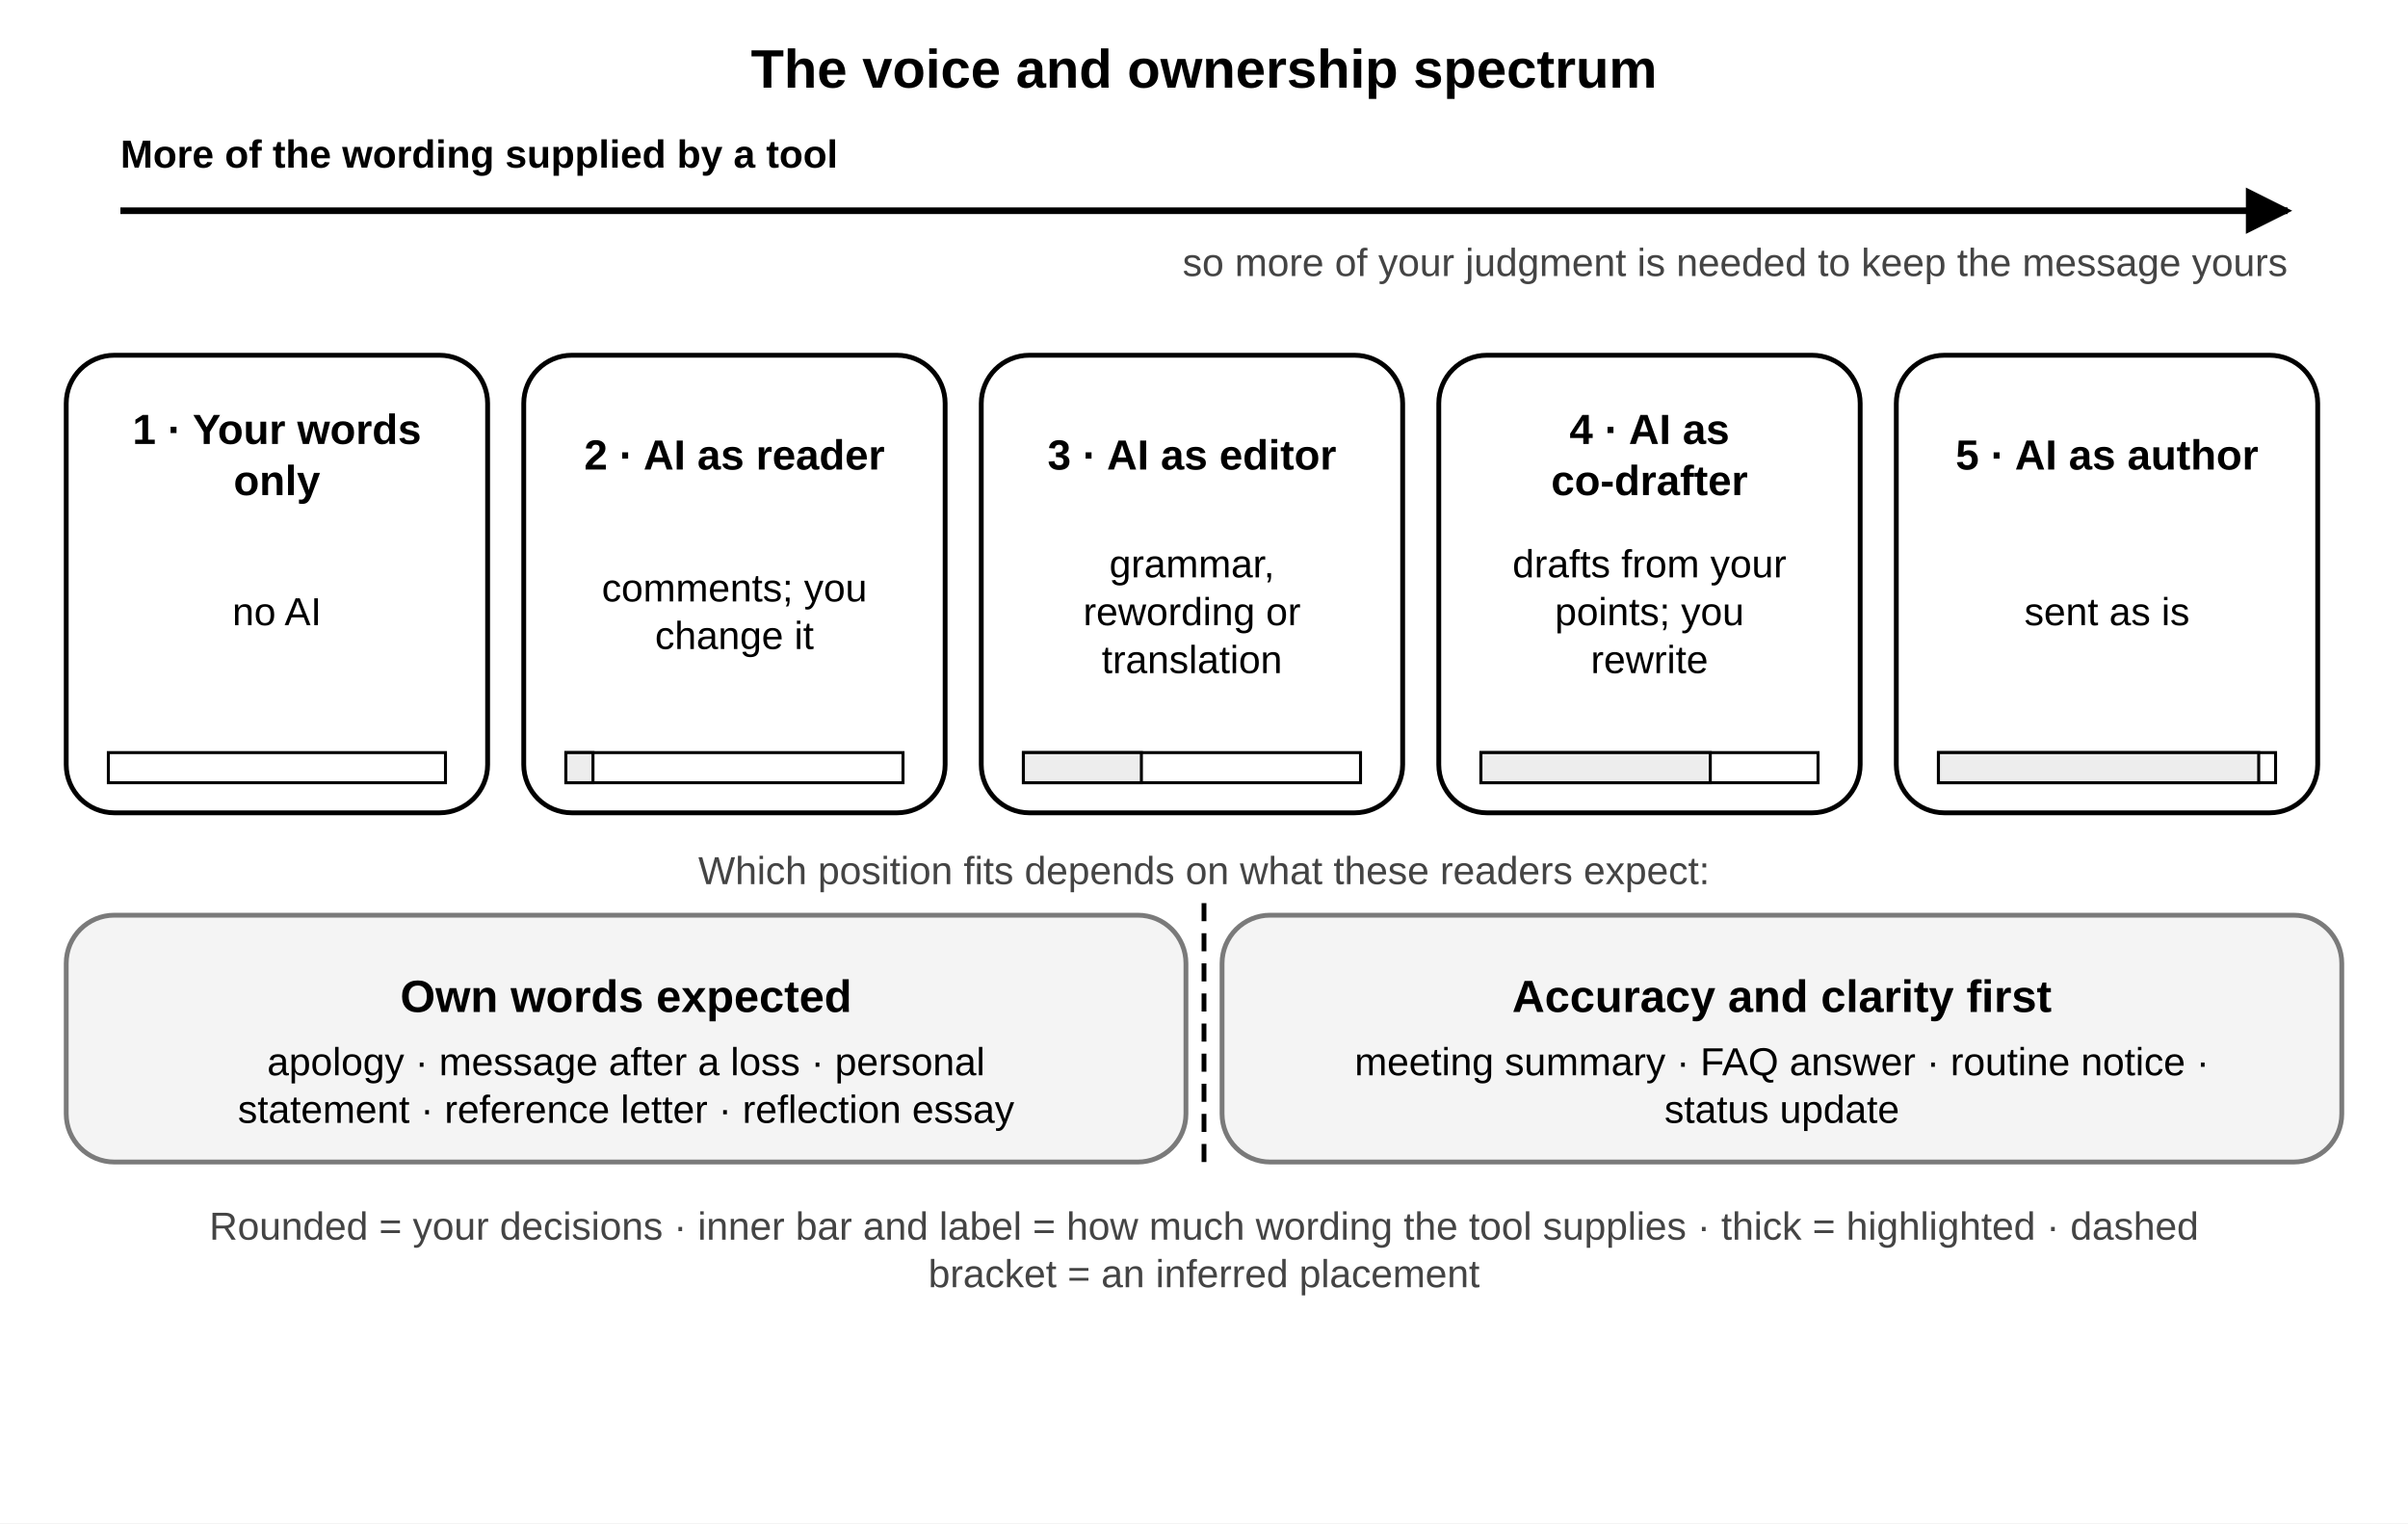
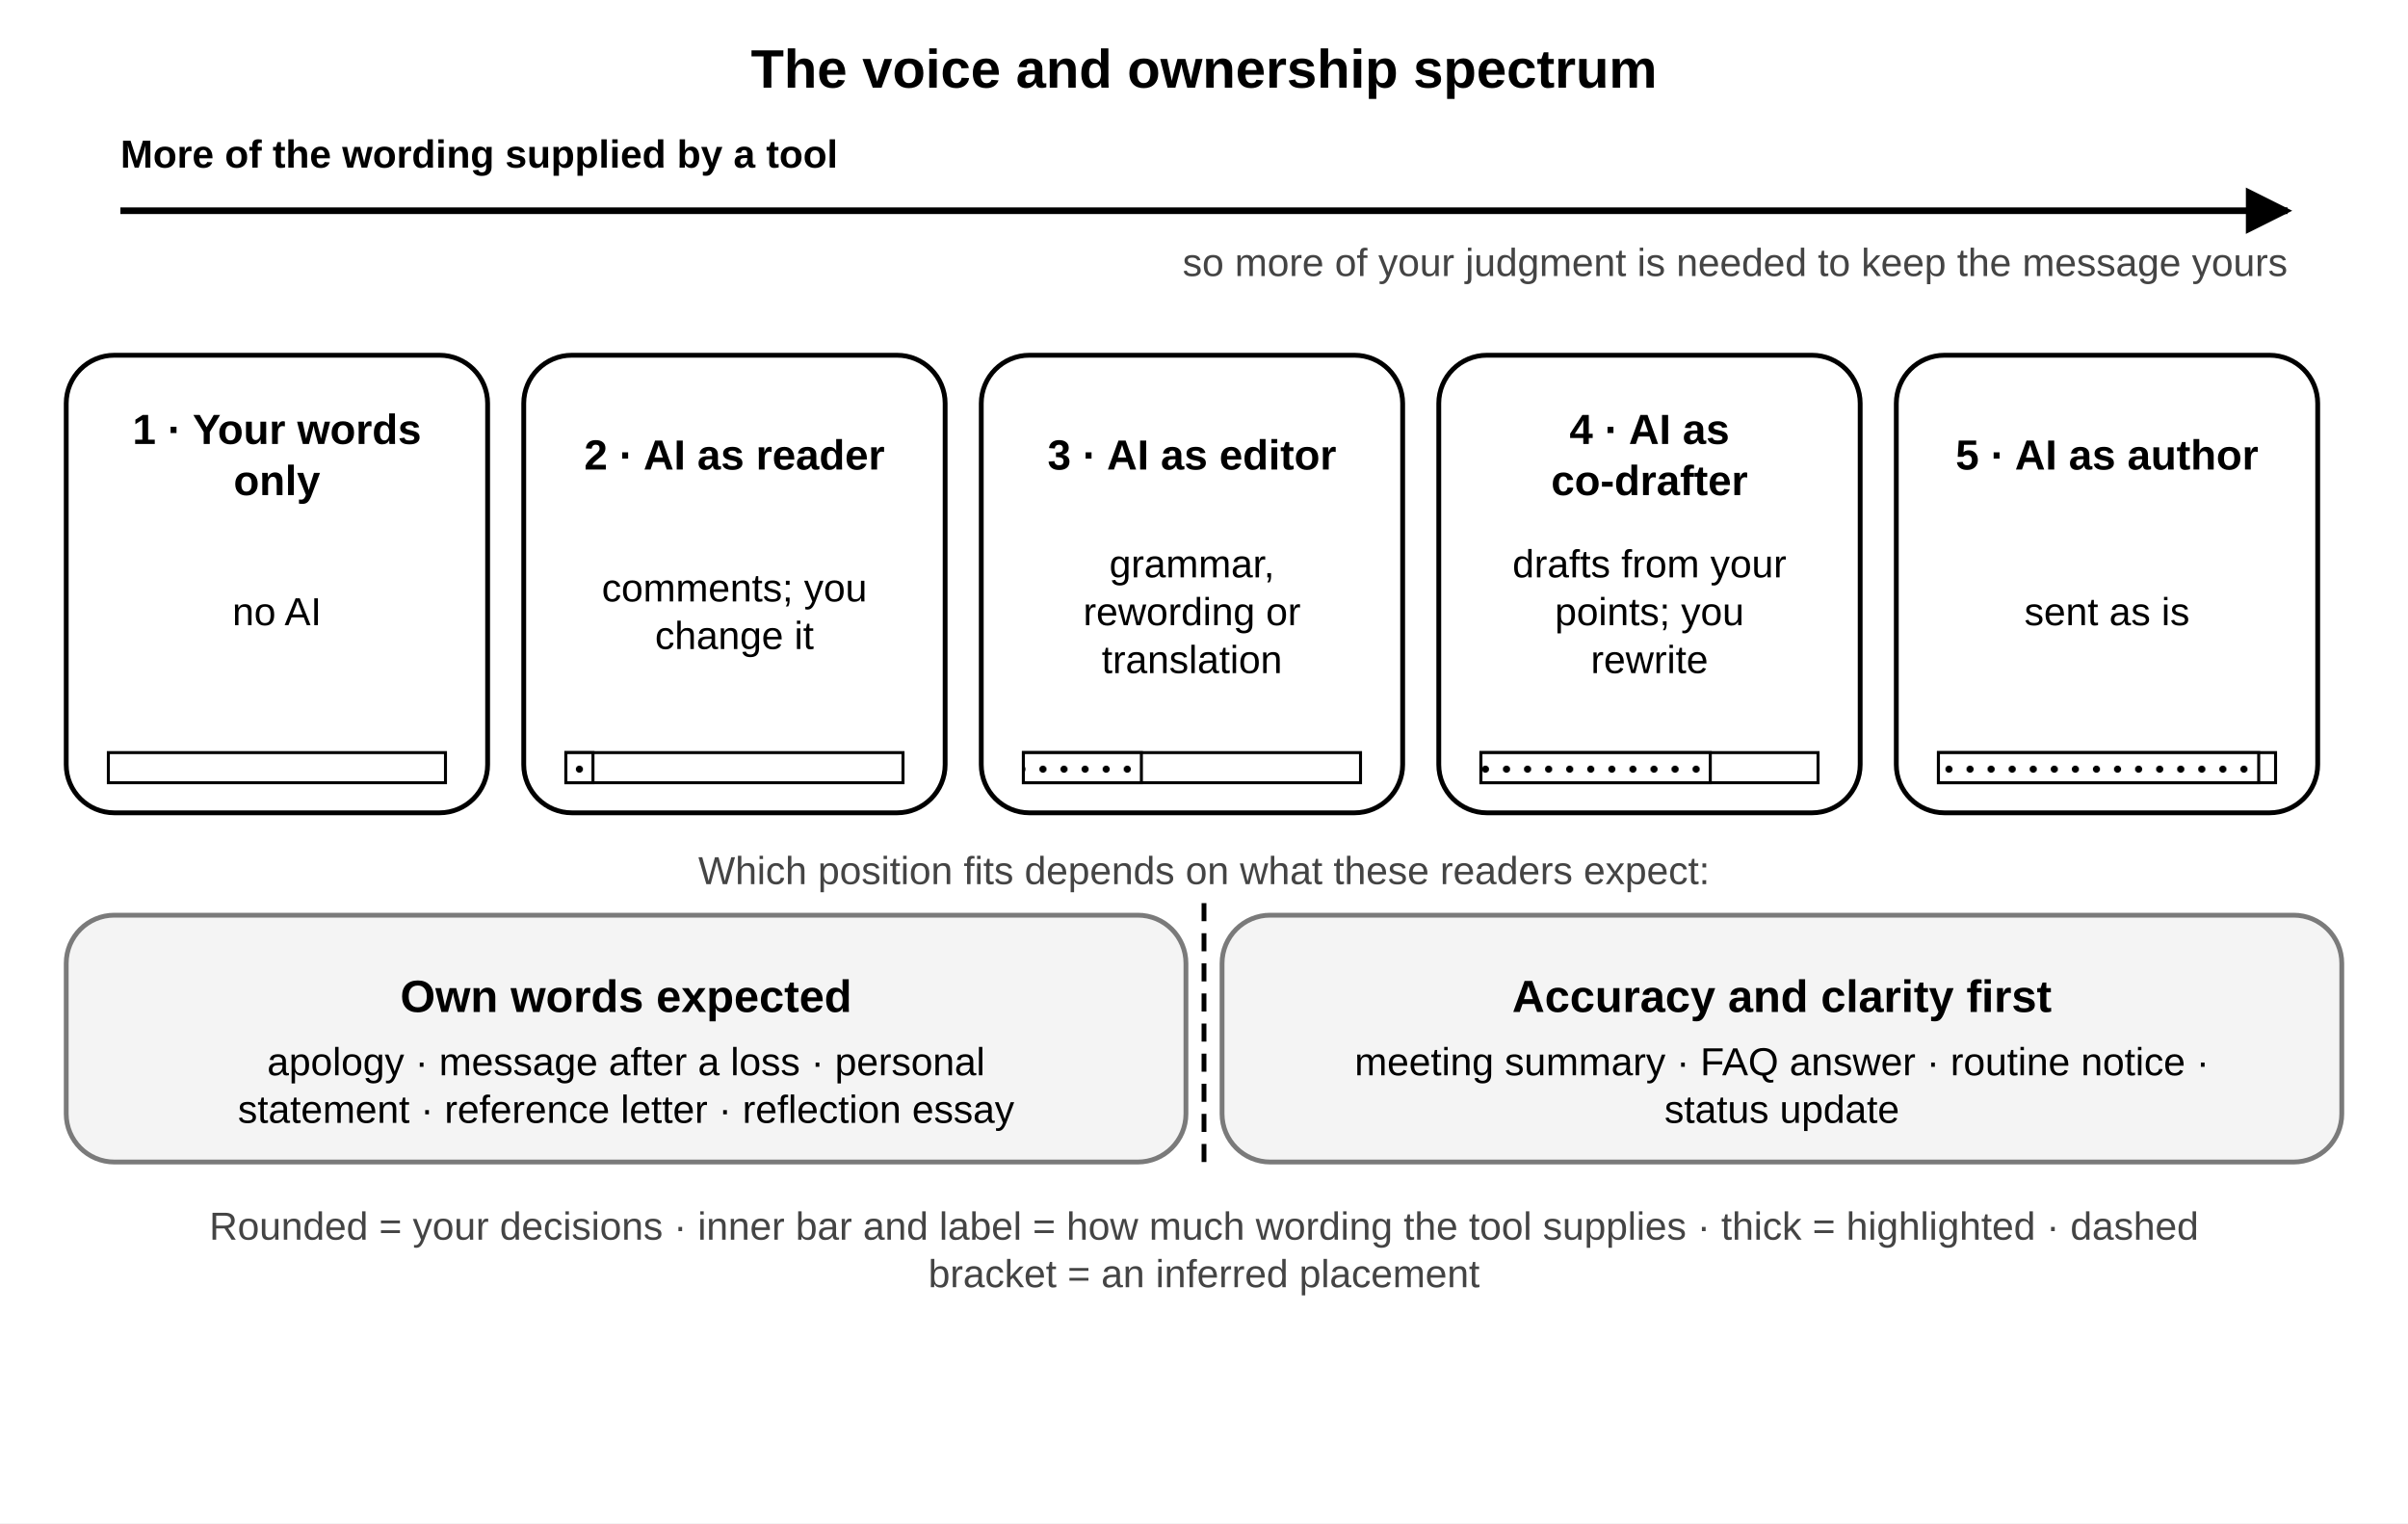
<svg xmlns="http://www.w3.org/2000/svg" viewBox="0 0 800 506" width="800" height="506" role="img" font-family="'Source Sans 3', 'Source Sans Pro', 'Helvetica Neue', Arial, sans-serif">
  <defs>
    <marker id="arrow-gray" viewBox="0 0 10 10" refX="9" refY="5" markerWidth="7" markerHeight="7" orient="auto-start-reverse">
      <path d="M0,0 L10,5 L0,10 z" fill="#000000" />
    </marker>
    <pattern id="hatch" patternUnits="userSpaceOnUse" width="8" height="8" patternTransform="rotate(45)">
      <rect width="8" height="8" fill="#FFFFFF" />
      <line x1="0" y1="0" x2="0" y2="8" stroke="#9A9A9A" stroke-width="1.3" />
    </pattern>
    <pattern id="dots" patternUnits="userSpaceOnUse" width="7" height="7">
      <rect width="7" height="7" fill="#FFFFFF" />
      <circle cx="3.5" cy="3.5" r="1.2" fill="#000" />
    </pattern>
  </defs>
  <rect width="800" height="506" fill="#FFFFFF" />
  <text x="400.0" y="24.0" font-size="18" font-weight="700" text-anchor="middle" dominant-baseline="middle" fill="#000000" style="">The voice and ownership spectrum</text>
  <path d="M40.0,70.0 L760.0,70.0" fill="none" stroke="#000000" stroke-width="2.2" marker-end="url(#arrow-gray)" />
  <text x="40.0" y="52.0" font-size="13" font-weight="700" text-anchor="start" dominant-baseline="middle" fill="#000000" style="">More of the wording supplied by a tool</text>
  <text x="760.0" y="88.0" font-size="13" font-weight="normal" text-anchor="end" dominant-baseline="middle" fill="#444444" style="">so more of your judgment is needed to keep the message yours</text>
  <rect x="22" y="118" width="140" height="152" rx="16" fill="#FFFFFF" stroke="#000000" stroke-width="1.6" />
  <text x="92.0" y="194.0" font-size="14" font-weight="600" text-anchor="middle" dominant-baseline="middle" fill="#000000" style="" />
  <text x="92.0" y="143.5" font-size="14" font-weight="600" text-anchor="middle" dominant-baseline="middle" fill="#000000" style="">1 · Your words</text>
  <text x="92.0" y="160.5" font-size="14" font-weight="600" text-anchor="middle" dominant-baseline="middle" fill="#000000" style="">only</text>
  <text x="92.0" y="204.0" font-size="13" font-weight="normal" text-anchor="middle" dominant-baseline="middle" fill="#000000" style="">no AI</text>
  <rect x="36" y="250" width="112" height="10" fill="#FFFFFF" stroke="#000000" stroke-width="1" />
  <rect x="174" y="118" width="140" height="152" rx="16" fill="#FFFFFF" stroke="#000000" stroke-width="1.6" />
  <text x="244.0" y="194.0" font-size="14" font-weight="600" text-anchor="middle" dominant-baseline="middle" fill="#000000" style="" />
  <text x="244.0" y="152.0" font-size="14" font-weight="600" text-anchor="middle" dominant-baseline="middle" fill="#000000" style="">2 · AI as reader</text>
  <text x="244.0" y="196.1" font-size="13" font-weight="normal" text-anchor="middle" dominant-baseline="middle" fill="#000000" style="">comments; you</text>
  <text x="244.0" y="211.9" font-size="13" font-weight="normal" text-anchor="middle" dominant-baseline="middle" fill="#000000" style="">change it</text>
  <rect x="188" y="250" width="112" height="10" fill="#FFFFFF" stroke="#000000" stroke-width="1" />
-   <rect x="188" y="250" width="9.0" height="10" fill="#EDEDED" stroke="#000000" stroke-width="1" />
+   <rect x="188" y="250" width="9.0" height="10" fill="url(#dots)" stroke="#000000" stroke-width="1" />
  <rect x="326" y="118" width="140" height="152" rx="16" fill="#FFFFFF" stroke="#000000" stroke-width="1.6" />
  <text x="396.0" y="194.0" font-size="14" font-weight="600" text-anchor="middle" dominant-baseline="middle" fill="#000000" style="" />
  <text x="396.0" y="152.0" font-size="14" font-weight="600" text-anchor="middle" dominant-baseline="middle" fill="#000000" style="">3 · AI as editor</text>
  <text x="396.0" y="188.1" font-size="13" font-weight="normal" text-anchor="middle" dominant-baseline="middle" fill="#000000" style="">grammar,</text>
  <text x="396.0" y="204.0" font-size="13" font-weight="normal" text-anchor="middle" dominant-baseline="middle" fill="#000000" style="">rewording or</text>
  <text x="396.0" y="219.9" font-size="13" font-weight="normal" text-anchor="middle" dominant-baseline="middle" fill="#000000" style="">translation</text>
  <rect x="340" y="250" width="112" height="10" fill="#FFFFFF" stroke="#000000" stroke-width="1" />
-   <rect x="340" y="250" width="39.2" height="10" fill="#EDEDED" stroke="#000000" stroke-width="1" />
+   <rect x="340" y="250" width="39.2" height="10" fill="url(#dots)" stroke="#000000" stroke-width="1" />
  <rect x="478" y="118" width="140" height="152" rx="16" fill="#FFFFFF" stroke="#000000" stroke-width="1.6" />
  <text x="548.0" y="194.0" font-size="14" font-weight="600" text-anchor="middle" dominant-baseline="middle" fill="#000000" style="" />
  <text x="548.0" y="143.5" font-size="14" font-weight="600" text-anchor="middle" dominant-baseline="middle" fill="#000000" style="">4 · AI as</text>
  <text x="548.0" y="160.5" font-size="14" font-weight="600" text-anchor="middle" dominant-baseline="middle" fill="#000000" style="">co-drafter</text>
  <text x="548.0" y="188.1" font-size="13" font-weight="normal" text-anchor="middle" dominant-baseline="middle" fill="#000000" style="">drafts from your</text>
  <text x="548.0" y="204.0" font-size="13" font-weight="normal" text-anchor="middle" dominant-baseline="middle" fill="#000000" style="">points; you</text>
  <text x="548.0" y="219.9" font-size="13" font-weight="normal" text-anchor="middle" dominant-baseline="middle" fill="#000000" style="">rewrite</text>
  <rect x="492" y="250" width="112" height="10" fill="#FFFFFF" stroke="#000000" stroke-width="1" />
-   <rect x="492" y="250" width="76.2" height="10" fill="#EDEDED" stroke="#000000" stroke-width="1" />
+   <rect x="492" y="250" width="76.2" height="10" fill="url(#dots)" stroke="#000000" stroke-width="1" />
  <rect x="630" y="118" width="140" height="152" rx="16" fill="#FFFFFF" stroke="#000000" stroke-width="1.6" />
  <text x="700.0" y="194.0" font-size="14" font-weight="600" text-anchor="middle" dominant-baseline="middle" fill="#000000" style="" />
  <text x="700.0" y="152.0" font-size="14" font-weight="600" text-anchor="middle" dominant-baseline="middle" fill="#000000" style="">5 · AI as author</text>
  <text x="700.0" y="204.0" font-size="13" font-weight="normal" text-anchor="middle" dominant-baseline="middle" fill="#000000" style="">sent as is</text>
  <rect x="644" y="250" width="112" height="10" fill="#FFFFFF" stroke="#000000" stroke-width="1" />
-   <rect x="644" y="250" width="106.4" height="10" fill="#EDEDED" stroke="#000000" stroke-width="1" />
+   <rect x="644" y="250" width="106.4" height="10" fill="url(#dots)" stroke="#000000" stroke-width="1" />
  <text x="400.0" y="290.0" font-size="13" font-weight="normal" text-anchor="middle" dominant-baseline="middle" fill="#444444" style="">Which position fits depends on what these readers expect:</text>
  <rect x="22" y="304" width="372" height="82" rx="16" fill="#F4F4F4" stroke="#7A7A7A" stroke-width="1.6" />
  <text x="208.0" y="331.9" font-size="15" font-weight="600" text-anchor="middle" dominant-baseline="middle" fill="#000000" style="">Own words expected</text>
  <text x="208.0" y="353.5" font-size="13" font-weight="normal" text-anchor="middle" dominant-baseline="middle" fill="#000000" style="">apology · message after a loss · personal</text>
  <text x="208.0" y="369.3" font-size="13" font-weight="normal" text-anchor="middle" dominant-baseline="middle" fill="#000000" style="">statement · reference letter · reflection essay</text>
  <rect x="406" y="304" width="372" height="82" rx="16" fill="#F4F4F4" stroke="#7A7A7A" stroke-width="1.6" />
  <text x="592.0" y="331.9" font-size="15" font-weight="600" text-anchor="middle" dominant-baseline="middle" fill="#000000" style="">Accuracy and clarity first</text>
  <text x="592.0" y="353.5" font-size="13" font-weight="normal" text-anchor="middle" dominant-baseline="middle" fill="#000000" style="">meeting summary · FAQ answer · routine notice ·</text>
  <text x="592.0" y="369.3" font-size="13" font-weight="normal" text-anchor="middle" dominant-baseline="middle" fill="#000000" style="">status update</text>
  <line x1="400" y1="300" x2="400" y2="390" stroke="#000000" stroke-width="1.6" stroke-dasharray="6 4" />
  <text x="400.0" y="408.1" font-size="13" font-weight="normal" text-anchor="middle" dominant-baseline="middle" fill="#444444" style="">Rounded = your decisions · inner bar and label = how much wording the tool supplies · thick = highlighted · dashed</text>
  <text x="400.0" y="423.9" font-size="13" font-weight="normal" text-anchor="middle" dominant-baseline="middle" fill="#444444" style="">bracket = an inferred placement</text>
</svg>
